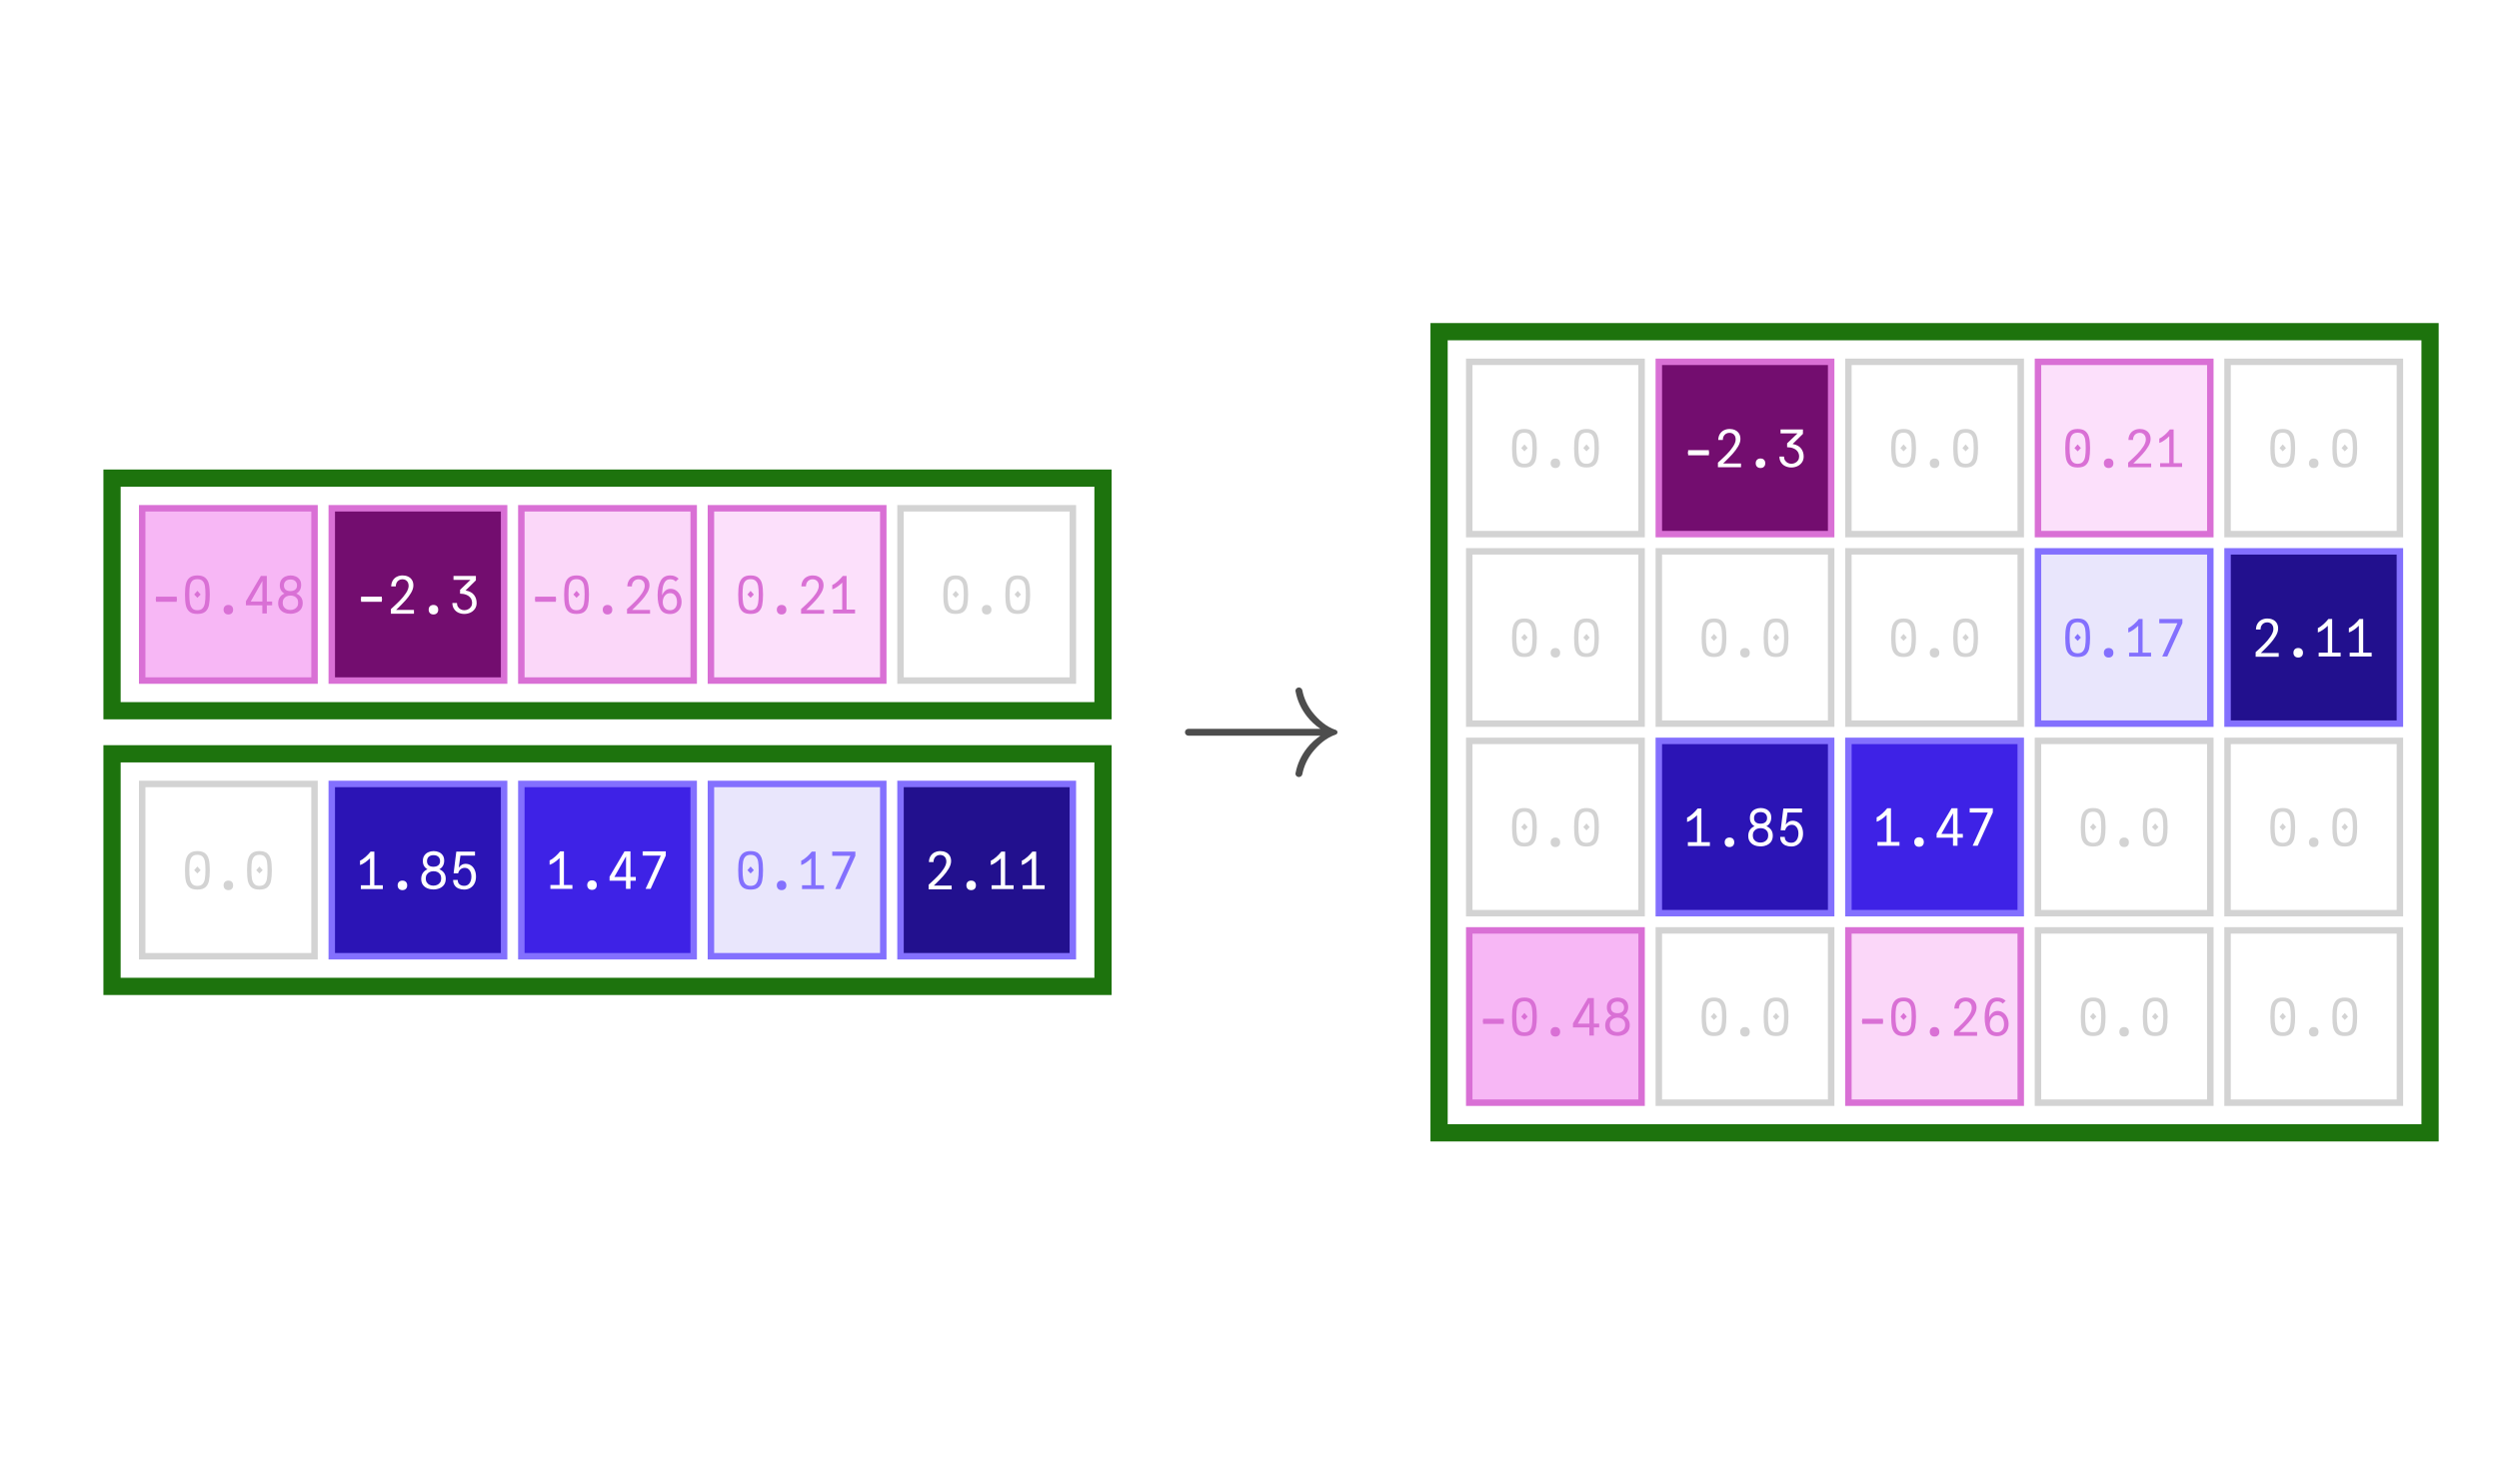
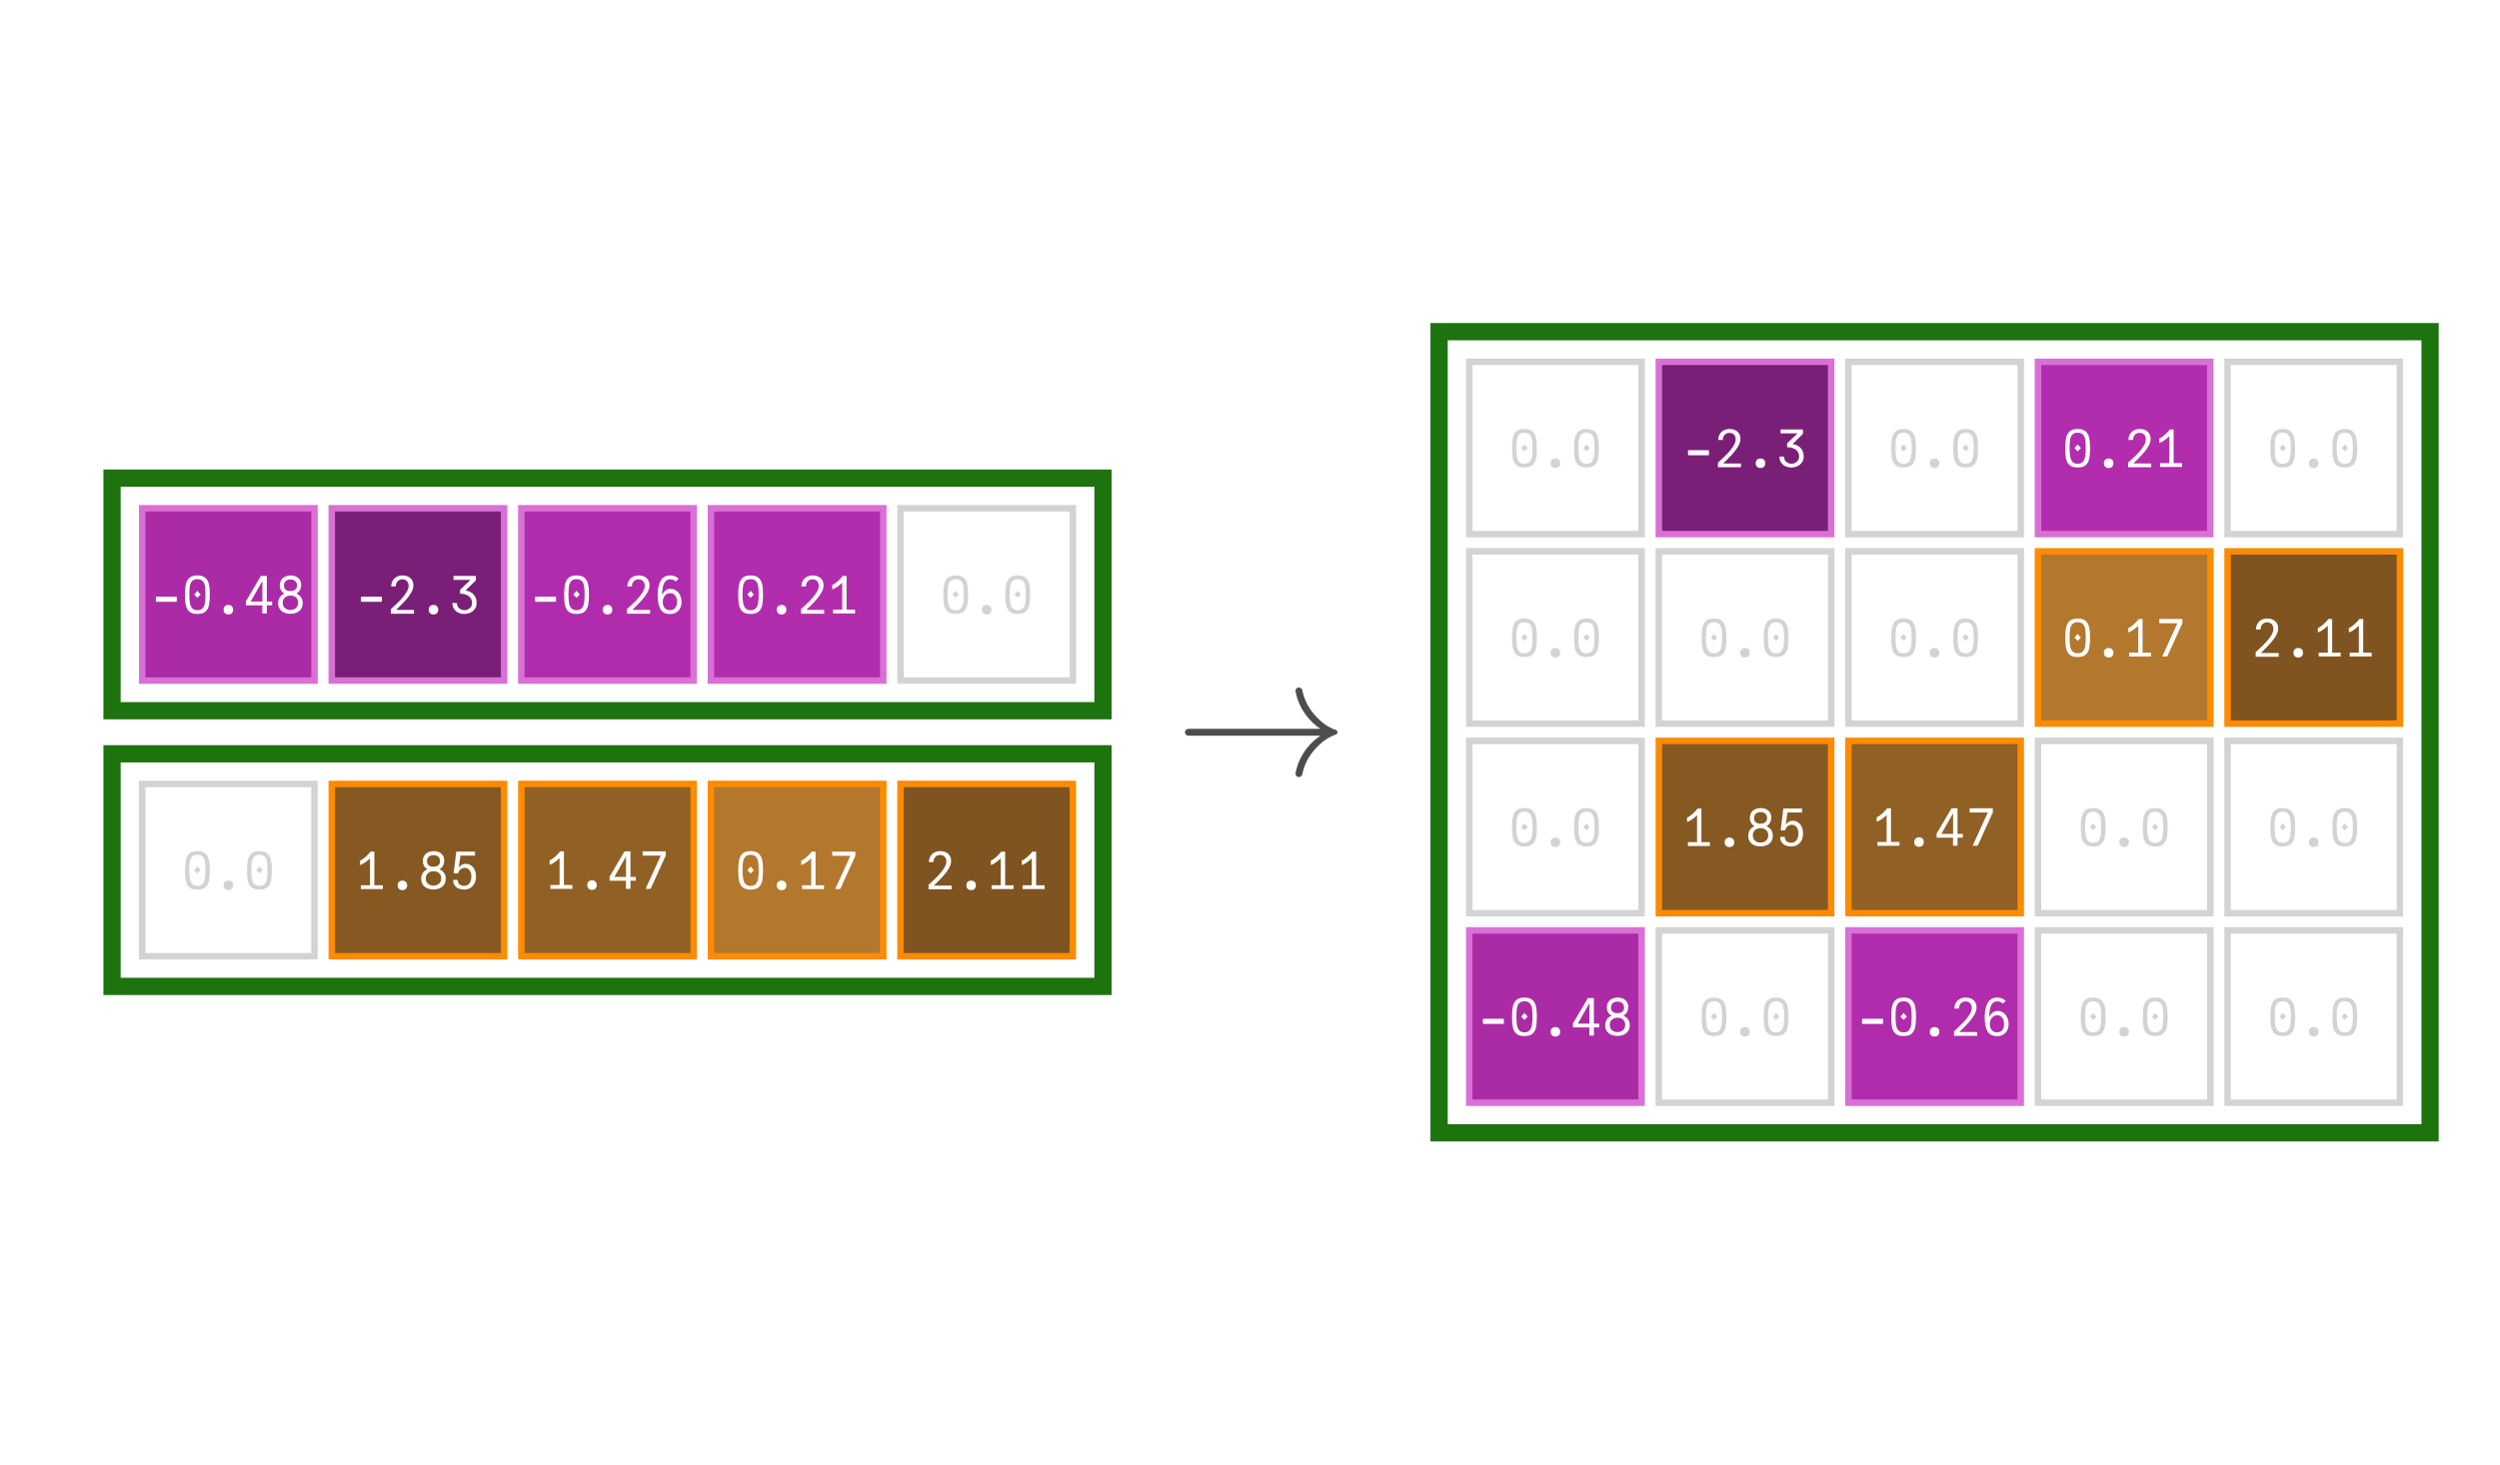
<svg xmlns="http://www.w3.org/2000/svg" xmlns:xlink="http://www.w3.org/1999/xlink" width="290" height="170" viewBox="0 0 290 170">
  <defs>
    <g>
      <g id="glyph-0-0">
        <path d="M 0.602 -1.492 L 0.566 -1.648 L 0.602 -1.805 L 0.602 -1.949 L 3.008 -1.949 L 3.008 -1.805 L 3.039 -1.648 L 3.008 -1.492 L 3.008 -1.352 L 0.602 -1.352 Z M 0.602 -1.492 " />
      </g>
      <g id="glyph-0-1">
        <path d="M 1.805 0.059 C 1.395 0.059 1.086 -0.027 0.879 -0.207 C 0.672 -0.387 0.535 -0.633 0.465 -0.945 C 0.398 -1.262 0.367 -1.68 0.367 -2.195 C 0.367 -2.688 0.402 -3.09 0.473 -3.402 C 0.543 -3.715 0.684 -3.961 0.891 -4.141 C 1.102 -4.32 1.406 -4.41 1.805 -4.41 C 2.207 -4.41 2.512 -4.32 2.719 -4.141 C 2.93 -3.961 3.07 -3.715 3.141 -3.402 C 3.211 -3.09 3.246 -2.688 3.246 -2.195 C 3.246 -1.68 3.211 -1.262 3.145 -0.945 C 3.078 -0.633 2.941 -0.387 2.734 -0.207 C 2.527 -0.027 2.215 0.059 1.805 0.059 Z M 1.434 -2.195 L 1.805 -2.621 L 2.18 -2.195 L 1.805 -1.812 Z M 1.805 -0.371 C 2.07 -0.371 2.27 -0.445 2.406 -0.594 C 2.543 -0.742 2.633 -0.949 2.676 -1.203 C 2.719 -1.461 2.742 -1.793 2.742 -2.195 C 2.742 -2.605 2.723 -2.93 2.68 -3.18 C 2.641 -3.426 2.551 -3.621 2.414 -3.762 C 2.277 -3.906 2.074 -3.977 1.805 -3.977 C 1.535 -3.977 1.332 -3.906 1.195 -3.762 C 1.059 -3.621 0.973 -3.426 0.93 -3.18 C 0.891 -2.934 0.871 -2.605 0.871 -2.195 C 0.871 -1.793 0.891 -1.461 0.938 -1.203 C 0.98 -0.945 1.07 -0.746 1.207 -0.594 C 1.344 -0.445 1.543 -0.371 1.805 -0.371 Z M 1.805 -0.371 " />
      </g>
      <g id="glyph-0-2">
        <path d="M 1.801 0.121 C 1.629 0.121 1.496 0.07 1.398 -0.027 C 1.297 -0.129 1.246 -0.262 1.246 -0.434 C 1.246 -0.605 1.297 -0.738 1.398 -0.836 C 1.496 -0.934 1.629 -0.984 1.801 -0.984 C 1.973 -0.984 2.105 -0.934 2.203 -0.836 C 2.301 -0.738 2.352 -0.605 2.352 -0.434 C 2.352 -0.262 2.305 -0.129 2.203 -0.027 C 2.105 0.07 1.973 0.121 1.801 0.121 Z M 1.801 0.121 " />
      </g>
      <g id="glyph-0-3">
        <path d="M 2.141 -0.938 L 0.238 -0.938 L 0.238 -1.414 L 1.973 -4.352 L 2.664 -4.352 L 2.664 -1.379 L 3.281 -1.379 L 3.281 -0.938 L 2.664 -0.938 L 2.664 0 L 2.141 0 Z M 2.148 -1.379 L 2.148 -3.77 L 0.793 -1.379 Z M 2.148 -1.379 " />
      </g>
      <g id="glyph-0-4">
        <path d="M 1.797 0.043 C 1.547 0.043 1.316 0 1.098 -0.09 C 0.883 -0.176 0.711 -0.309 0.578 -0.492 C 0.445 -0.676 0.379 -0.902 0.379 -1.176 C 0.379 -1.453 0.445 -1.688 0.578 -1.883 C 0.711 -2.074 0.891 -2.215 1.109 -2.301 C 0.941 -2.395 0.809 -2.523 0.711 -2.684 C 0.617 -2.844 0.57 -3.035 0.57 -3.258 C 0.57 -3.516 0.629 -3.73 0.75 -3.906 C 0.867 -4.078 1.023 -4.203 1.215 -4.285 C 1.406 -4.367 1.609 -4.41 1.828 -4.41 C 2.043 -4.41 2.242 -4.371 2.43 -4.289 C 2.613 -4.211 2.762 -4.086 2.879 -3.922 C 2.992 -3.754 3.047 -3.551 3.047 -3.305 C 3.047 -3.074 2.996 -2.875 2.898 -2.699 C 2.797 -2.523 2.656 -2.391 2.484 -2.305 C 2.715 -2.207 2.898 -2.066 3.031 -1.879 C 3.164 -1.695 3.227 -1.465 3.227 -1.195 C 3.227 -0.922 3.16 -0.691 3.031 -0.504 C 2.898 -0.32 2.723 -0.184 2.508 -0.094 C 2.289 -0.004 2.055 0.043 1.797 0.043 Z M 1.797 -0.398 C 1.961 -0.398 2.113 -0.43 2.25 -0.496 C 2.387 -0.559 2.496 -0.656 2.578 -0.781 C 2.66 -0.91 2.699 -1.066 2.699 -1.246 C 2.699 -1.43 2.66 -1.582 2.578 -1.707 C 2.496 -1.832 2.391 -1.922 2.258 -1.984 C 2.121 -2.047 1.973 -2.074 1.812 -2.074 C 1.645 -2.074 1.492 -2.043 1.355 -1.977 C 1.219 -1.914 1.109 -1.816 1.027 -1.691 C 0.945 -1.562 0.906 -1.41 0.906 -1.234 C 0.906 -1.055 0.945 -0.902 1.027 -0.777 C 1.105 -0.652 1.215 -0.555 1.348 -0.492 C 1.484 -0.43 1.633 -0.398 1.797 -0.398 Z M 1.797 -2.594 C 2.039 -2.594 2.227 -2.648 2.363 -2.766 C 2.5 -2.879 2.566 -3.039 2.566 -3.25 C 2.566 -3.457 2.5 -3.625 2.367 -3.75 C 2.234 -3.875 2.051 -3.938 1.809 -3.938 C 1.57 -3.938 1.387 -3.875 1.25 -3.75 C 1.117 -3.625 1.051 -3.453 1.051 -3.238 C 1.051 -3.035 1.113 -2.875 1.242 -2.762 C 1.371 -2.648 1.559 -2.594 1.797 -2.594 Z M 1.797 -2.594 " />
      </g>
      <g id="glyph-0-5">
        <path d="M 0.598 -0.629 C 0.934 -0.93 1.234 -1.215 1.496 -1.484 C 1.762 -1.75 1.996 -2.039 2.207 -2.352 C 2.414 -2.664 2.52 -2.949 2.52 -3.203 C 2.52 -3.359 2.488 -3.492 2.43 -3.609 C 2.367 -3.723 2.281 -3.812 2.176 -3.871 C 2.066 -3.934 1.945 -3.965 1.805 -3.965 C 1.652 -3.965 1.52 -3.93 1.402 -3.863 C 1.285 -3.793 1.191 -3.695 1.125 -3.57 C 1.059 -3.445 1.027 -3.297 1.027 -3.133 L 0.496 -3.133 C 0.504 -3.402 0.566 -3.637 0.684 -3.828 C 0.801 -4.02 0.961 -4.164 1.16 -4.262 C 1.359 -4.359 1.578 -4.41 1.824 -4.41 C 2.051 -4.41 2.258 -4.367 2.445 -4.281 C 2.637 -4.195 2.785 -4.066 2.902 -3.891 C 3.016 -3.715 3.07 -3.5 3.07 -3.246 C 3.07 -2.977 2.98 -2.688 2.797 -2.379 C 2.613 -2.07 2.398 -1.781 2.16 -1.52 C 1.922 -1.254 1.625 -0.953 1.277 -0.613 L 1.066 -0.406 L 3.137 -0.406 L 3.137 0.031 L 0.461 0.031 L 0.461 -0.504 Z M 0.598 -0.629 " />
      </g>
      <g id="glyph-0-6">
        <path d="M 0.926 -1.211 C 0.926 -1.043 0.965 -0.895 1.047 -0.766 C 1.129 -0.637 1.234 -0.539 1.363 -0.473 C 1.496 -0.406 1.633 -0.371 1.781 -0.371 C 1.938 -0.371 2.086 -0.406 2.223 -0.477 C 2.359 -0.543 2.473 -0.641 2.555 -0.77 C 2.641 -0.898 2.684 -1.043 2.684 -1.211 C 2.684 -1.438 2.621 -1.633 2.504 -1.797 C 2.383 -1.957 2.219 -2.082 2.008 -2.164 C 1.797 -2.25 1.559 -2.293 1.289 -2.293 L 1.289 -2.742 L 2.496 -3.898 L 0.527 -3.898 L 0.527 -4.352 L 3.125 -4.352 L 3.125 -3.84 L 1.926 -2.664 C 2.375 -2.586 2.703 -2.414 2.906 -2.148 C 3.109 -1.887 3.211 -1.574 3.211 -1.211 C 3.211 -0.945 3.141 -0.715 3.004 -0.523 C 2.867 -0.332 2.691 -0.184 2.469 -0.086 C 2.25 0.012 2.02 0.059 1.777 0.059 C 1.539 0.059 1.316 0.012 1.105 -0.082 C 0.895 -0.176 0.723 -0.316 0.594 -0.512 C 0.461 -0.703 0.395 -0.938 0.395 -1.211 Z M 0.926 -1.211 " />
      </g>
      <g id="glyph-0-7">
        <path d="M 1.859 0.07 C 1.32 0.07 0.945 -0.121 0.73 -0.512 C 0.52 -0.902 0.414 -1.438 0.414 -2.113 C 0.414 -2.789 0.527 -3.34 0.754 -3.77 C 0.98 -4.195 1.355 -4.41 1.879 -4.41 C 2.094 -4.41 2.281 -4.375 2.438 -4.305 C 2.598 -4.234 2.734 -4.141 2.855 -4.027 L 2.508 -3.707 C 2.363 -3.879 2.148 -3.965 1.867 -3.965 C 1.609 -3.965 1.41 -3.867 1.273 -3.672 C 1.137 -3.477 1.051 -3.246 1.004 -2.98 C 0.961 -2.715 0.938 -2.426 0.93 -2.113 C 1.039 -2.352 1.176 -2.535 1.34 -2.664 C 1.504 -2.793 1.695 -2.855 1.914 -2.855 C 2.16 -2.855 2.383 -2.785 2.578 -2.648 C 2.773 -2.508 2.926 -2.324 3.031 -2.09 C 3.137 -1.855 3.191 -1.605 3.191 -1.34 C 3.191 -1.066 3.137 -0.82 3.027 -0.605 C 2.914 -0.391 2.758 -0.227 2.555 -0.105 C 2.355 0.012 2.121 0.07 1.859 0.07 Z M 1.848 -0.371 C 2.113 -0.371 2.312 -0.457 2.453 -0.633 C 2.594 -0.805 2.664 -1.035 2.664 -1.324 C 2.664 -1.512 2.637 -1.688 2.578 -1.844 C 2.52 -2 2.43 -2.121 2.312 -2.215 C 2.191 -2.305 2.047 -2.352 1.871 -2.352 C 1.695 -2.352 1.543 -2.305 1.41 -2.211 C 1.281 -2.117 1.18 -1.992 1.113 -1.836 C 1.043 -1.68 1.008 -1.504 1.008 -1.312 C 1.008 -1.133 1.043 -0.969 1.109 -0.828 C 1.176 -0.684 1.273 -0.57 1.398 -0.492 C 1.527 -0.41 1.676 -0.371 1.848 -0.371 Z M 1.848 -0.371 " />
      </g>
      <g id="glyph-0-8">
        <path d="M 0.574 -0.445 L 1.637 -0.445 L 1.637 -3.57 C 1.477 -3.406 1.285 -3.25 1.059 -3.09 C 0.836 -2.934 0.645 -2.836 0.48 -2.789 L 0.48 -3.301 C 0.68 -3.383 0.898 -3.531 1.129 -3.742 C 1.363 -3.957 1.555 -4.156 1.703 -4.352 L 2.141 -4.352 L 2.141 -0.445 L 3.125 -0.445 L 3.125 0 L 0.574 0 Z M 0.574 -0.445 " />
      </g>
      <g id="glyph-0-9">
        <path d="M 1.77 0.055 C 1.531 0.055 1.316 0.016 1.121 -0.066 C 0.926 -0.145 0.773 -0.266 0.66 -0.434 C 0.543 -0.602 0.484 -0.809 0.484 -1.062 L 1.016 -1.062 C 1.016 -0.836 1.086 -0.664 1.227 -0.551 C 1.367 -0.438 1.547 -0.379 1.766 -0.379 C 1.945 -0.379 2.102 -0.426 2.227 -0.523 C 2.355 -0.621 2.449 -0.75 2.512 -0.914 C 2.574 -1.078 2.605 -1.262 2.605 -1.457 C 2.605 -1.641 2.574 -1.809 2.516 -1.965 C 2.457 -2.117 2.371 -2.238 2.254 -2.328 C 2.137 -2.422 1.992 -2.465 1.824 -2.465 C 1.641 -2.465 1.48 -2.41 1.344 -2.297 C 1.203 -2.18 1.113 -2.027 1.066 -1.828 L 0.539 -1.828 L 0.852 -4.352 L 3.02 -4.352 L 3.02 -3.887 L 1.332 -3.887 L 1.133 -2.488 C 1.242 -2.633 1.363 -2.742 1.488 -2.82 C 1.617 -2.895 1.762 -2.934 1.922 -2.934 C 2.172 -2.934 2.391 -2.867 2.574 -2.738 C 2.758 -2.605 2.898 -2.43 2.992 -2.203 C 3.09 -1.977 3.137 -1.723 3.137 -1.445 C 3.137 -1.152 3.082 -0.891 2.965 -0.664 C 2.852 -0.438 2.691 -0.262 2.484 -0.137 C 2.277 -0.008 2.039 0.055 1.77 0.055 Z M 1.77 0.055 " />
      </g>
      <g id="glyph-0-10">
        <path d="M 2.578 -3.859 L 0.477 -3.859 L 0.477 -4.352 L 3.16 -4.352 L 3.16 -3.863 L 1.402 0 L 0.82 0 Z M 2.578 -3.859 " />
      </g>
      <g id="glyph-1-0">
        <path d="M 18.859 -5 C 18.859 -5.121 18.781 -5.219 18.68 -5.262 C 17.539 -5.641 16.66 -6.441 15.941 -7.34 C 15.379 -8.059 14.961 -8.941 14.781 -9.879 C 14.738 -10.059 14.578 -10.199 14.379 -10.199 C 14.16 -10.199 13.98 -10.02 13.98 -9.801 C 13.98 -9.781 14 -9.738 14 -9.719 C 14.199 -8.66 14.66 -7.68 15.32 -6.84 C 15.762 -6.281 16.281 -5.801 16.879 -5.398 L 1.559 -5.398 C 1.34 -5.398 1.16 -5.219 1.16 -5 C 1.16 -4.781 1.34 -4.602 1.559 -4.602 L 16.879 -4.602 C 16.281 -4.199 15.762 -3.719 15.32 -3.16 C 14.66 -2.32 14.199 -1.34 14 -0.281 C 14 -0.262 13.98 -0.219 13.98 -0.199 C 13.98 0.02 14.16 0.199 14.379 0.199 C 14.578 0.199 14.738 0.059 14.781 -0.121 C 14.961 -1.059 15.379 -1.941 15.941 -2.66 C 16.66 -3.559 17.539 -4.359 18.68 -4.738 C 18.781 -4.781 18.859 -4.879 18.859 -5 Z M 18.859 -5 " />
      </g>
    </g>
  </defs>
  <rect x="-29" y="-17" width="348" height="204" fill="rgb(100%, 100%, 100%)" fill-opacity="1" />
-   <path fill-rule="nonzero" fill="rgb(96.869%, 71.824%, 95.924%)" fill-opacity="1" stroke-width="0.75" stroke-linecap="butt" stroke-linejoin="miter" stroke="rgb(85.156%, 43.75%, 83.594%)" stroke-opacity="1" stroke-miterlimit="10" d="M 16.5 79 L 16.5 59 L 36.5 59 L 36.5 79 Z M 16.5 79 " />
-   <g fill="rgb(85.156%, 43.75%, 83.594%)" fill-opacity="1">
+   <path fill-rule="nonzero" fill="rgb(66.991%, 16.748%, 65.095%)" fill-opacity="1" stroke-width="0.75" stroke-linecap="butt" stroke-linejoin="miter" stroke="rgb(85.156%, 43.75%, 83.594%)" stroke-opacity="1" stroke-miterlimit="10" d="M 16.5 79 L 16.5 59 L 36.5 59 L 36.5 79 Z M 16.5 79 " />
+   <g fill="rgb(100%, 100%, 100%)" fill-opacity="1">
    <use xlink:href="#glyph-0-0" x="17.5" y="71.205" />
    <use xlink:href="#glyph-0-1" x="21.1" y="71.205" />
    <use xlink:href="#glyph-0-2" x="24.7" y="71.205" />
    <use xlink:href="#glyph-0-3" x="28.3" y="71.205" />
    <use xlink:href="#glyph-0-4" x="31.9" y="71.205" />
  </g>
-   <path fill-rule="nonzero" fill="rgb(45%, 5%, 43.491%)" fill-opacity="1" stroke-width="0.75" stroke-linecap="butt" stroke-linejoin="miter" stroke="rgb(85.156%, 43.75%, 83.594%)" stroke-opacity="1" stroke-miterlimit="10" d="M 38.5 79 L 38.5 59 L 58.5 59 L 58.5 79 Z M 38.5 79 " />
+   <path fill-rule="nonzero" fill="rgb(48%, 12%, 46.642%)" fill-opacity="1" stroke-width="0.75" stroke-linecap="butt" stroke-linejoin="miter" stroke="rgb(85.156%, 43.75%, 83.594%)" stroke-opacity="1" stroke-miterlimit="10" d="M 38.5 79 L 38.5 59 L 58.5 59 L 58.5 79 Z M 38.5 79 " />
  <g fill="rgb(100%, 100%, 100%)" fill-opacity="1">
    <use xlink:href="#glyph-0-0" x="41.3" y="71.205" />
    <use xlink:href="#glyph-0-5" x="44.9" y="71.205" />
    <use xlink:href="#glyph-0-2" x="48.5" y="71.205" />
    <use xlink:href="#glyph-0-6" x="52.1" y="71.205" />
  </g>
-   <path fill-rule="nonzero" fill="rgb(98.275%, 84.471%, 97.754%)" fill-opacity="1" stroke-width="0.75" stroke-linecap="butt" stroke-linejoin="miter" stroke="rgb(85.156%, 43.75%, 83.594%)" stroke-opacity="1" stroke-miterlimit="10" d="M 60.5 79 L 60.5 59 L 80.5 59 L 80.5 79 Z M 60.5 79 " />
-   <g fill="rgb(85.156%, 43.75%, 83.594%)" fill-opacity="1">
+   <path fill-rule="nonzero" fill="rgb(69.239%, 17.31%, 67.28%)" fill-opacity="1" stroke-width="0.75" stroke-linecap="butt" stroke-linejoin="miter" stroke="rgb(85.156%, 43.75%, 83.594%)" stroke-opacity="1" stroke-miterlimit="10" d="M 60.5 79 L 60.5 59 L 80.5 59 L 80.5 79 Z M 60.5 79 " />
+   <g fill="rgb(100%, 100%, 100%)" fill-opacity="1">
    <use xlink:href="#glyph-0-0" x="61.5" y="71.205" />
    <use xlink:href="#glyph-0-1" x="65.1" y="71.205" />
    <use xlink:href="#glyph-0-2" x="68.7" y="71.205" />
    <use xlink:href="#glyph-0-5" x="72.3" y="71.205" />
    <use xlink:href="#glyph-0-7" x="75.9" y="71.205" />
  </g>
-   <path fill-rule="nonzero" fill="rgb(98.647%, 87.824%, 98.239%)" fill-opacity="1" stroke-width="0.75" stroke-linecap="butt" stroke-linejoin="miter" stroke="rgb(85.156%, 43.75%, 83.594%)" stroke-opacity="1" stroke-miterlimit="10" d="M 82.5 79 L 82.5 59 L 102.5 59 L 102.5 79 Z M 82.5 79 " />
-   <g fill="rgb(85.156%, 43.75%, 83.594%)" fill-opacity="1">
+   <path fill-rule="nonzero" fill="rgb(69.835%, 17.459%, 67.859%)" fill-opacity="1" stroke-width="0.75" stroke-linecap="butt" stroke-linejoin="miter" stroke="rgb(85.156%, 43.75%, 83.594%)" stroke-opacity="1" stroke-miterlimit="10" d="M 82.5 79 L 82.5 59 L 102.5 59 L 102.5 79 Z M 82.5 79 " />
+   <g fill="rgb(100%, 100%, 100%)" fill-opacity="1">
    <use xlink:href="#glyph-0-1" x="85.3" y="71.205" />
    <use xlink:href="#glyph-0-2" x="88.9" y="71.205" />
    <use xlink:href="#glyph-0-5" x="92.5" y="71.205" />
    <use xlink:href="#glyph-0-8" x="96.1" y="71.205" />
  </g>
  <path fill-rule="nonzero" fill="rgb(100%, 100%, 100%)" fill-opacity="1" stroke-width="0.75" stroke-linecap="butt" stroke-linejoin="miter" stroke="rgb(82.745%, 82.745%, 82.745%)" stroke-opacity="1" stroke-miterlimit="10" d="M 104.5 79 L 104.5 59 L 124.5 59 L 124.5 79 Z M 104.5 79 " />
  <g fill="rgb(82.745%, 82.745%, 82.745%)" fill-opacity="1">
    <use xlink:href="#glyph-0-1" x="109.1" y="71.205" />
    <use xlink:href="#glyph-0-2" x="112.7" y="71.205" />
    <use xlink:href="#glyph-0-1" x="116.3" y="71.205" />
  </g>
  <path fill="none" stroke-width="2" stroke-linecap="butt" stroke-linejoin="miter" stroke="rgb(11.353%, 45%, 5%)" stroke-opacity="1" stroke-miterlimit="10" d="M 13 82.5 L 13 55.5 L 128 55.5 L 128 82.5 Z M 13 82.5 " />
  <path fill-rule="nonzero" fill="rgb(100%, 100%, 100%)" fill-opacity="1" stroke-width="0.75" stroke-linecap="butt" stroke-linejoin="miter" stroke="rgb(82.745%, 82.745%, 82.745%)" stroke-opacity="1" stroke-miterlimit="10" d="M 16.5 111 L 16.5 91 L 36.5 91 L 36.5 111 Z M 16.5 111 " />
  <g fill="rgb(82.745%, 82.745%, 82.745%)" fill-opacity="1">
    <use xlink:href="#glyph-0-1" x="21.1" y="103.205" />
    <use xlink:href="#glyph-0-2" x="24.7" y="103.205" />
    <use xlink:href="#glyph-0-1" x="28.3" y="103.205" />
  </g>
-   <path fill-rule="nonzero" fill="rgb(16.729%, 7.895%, 71.059%)" fill-opacity="1" stroke-width="0.75" stroke-linecap="butt" stroke-linejoin="miter" stroke="rgb(51.562%, 43.75%, 99.609%)" stroke-opacity="1" stroke-miterlimit="10" d="M 38.5 111 L 38.5 91 L 58.5 91 L 58.5 111 Z M 38.5 111 " />
+   <path fill-rule="nonzero" fill="rgb(52.633%, 34.83%, 13.158%)" fill-opacity="1" stroke-width="0.75" stroke-linecap="butt" stroke-linejoin="miter" stroke="rgb(99.609%, 54.688%, 0%)" stroke-opacity="1" stroke-miterlimit="10" d="M 38.5 111 L 38.5 91 L 58.5 91 L 58.5 111 Z M 38.5 111 " />
  <g fill="rgb(100%, 100%, 100%)" fill-opacity="1">
    <use xlink:href="#glyph-0-8" x="41.3" y="103.205" />
    <use xlink:href="#glyph-0-2" x="44.9" y="103.205" />
    <use xlink:href="#glyph-0-4" x="48.5" y="103.205" />
    <use xlink:href="#glyph-0-9" x="52.1" y="103.205" />
  </g>
-   <path fill-rule="nonzero" fill="rgb(24.176%, 13.412%, 90.379%)" fill-opacity="1" stroke-width="0.75" stroke-linecap="butt" stroke-linejoin="miter" stroke="rgb(51.562%, 43.75%, 99.609%)" stroke-opacity="1" stroke-miterlimit="10" d="M 60.5 111 L 60.5 91 L 80.5 91 L 80.5 111 Z M 60.5 111 " />
+   <path fill-rule="nonzero" fill="rgb(56.607%, 37.46%, 14.152%)" fill-opacity="1" stroke-width="0.75" stroke-linecap="butt" stroke-linejoin="miter" stroke="rgb(99.609%, 54.688%, 0%)" stroke-opacity="1" stroke-miterlimit="10" d="M 60.5 111 L 60.5 91 L 80.5 91 L 80.5 111 Z M 60.5 111 " />
  <g fill="rgb(100%, 100%, 100%)" fill-opacity="1">
    <use xlink:href="#glyph-0-8" x="63.3" y="103.175" />
    <use xlink:href="#glyph-0-2" x="66.9" y="103.175" />
    <use xlink:href="#glyph-0-3" x="70.5" y="103.175" />
    <use xlink:href="#glyph-0-10" x="74.1" y="103.175" />
  </g>
-   <path fill-rule="nonzero" fill="rgb(91.243%, 90%, 98.889%)" fill-opacity="1" stroke-width="0.75" stroke-linecap="butt" stroke-linejoin="miter" stroke="rgb(51.562%, 43.75%, 99.609%)" stroke-opacity="1" stroke-miterlimit="10" d="M 82.5 111 L 82.5 91 L 102.5 91 L 102.5 111 Z M 82.5 111 " />
-   <g fill="rgb(51.562%, 43.75%, 99.609%)" fill-opacity="1">
+   <path fill-rule="nonzero" fill="rgb(70.222%, 46.471%, 17.556%)" fill-opacity="1" stroke-width="0.75" stroke-linecap="butt" stroke-linejoin="miter" stroke="rgb(99.609%, 54.688%, 0%)" stroke-opacity="1" stroke-miterlimit="10" d="M 82.5 111 L 82.5 91 L 102.5 91 L 102.5 111 Z M 82.5 111 " />
+   <g fill="rgb(100%, 100%, 100%)" fill-opacity="1">
    <use xlink:href="#glyph-0-1" x="85.3" y="103.205" />
    <use xlink:href="#glyph-0-2" x="88.9" y="103.205" />
    <use xlink:href="#glyph-0-8" x="92.5" y="103.205" />
    <use xlink:href="#glyph-0-10" x="96.1" y="103.205" />
  </g>
-   <path fill-rule="nonzero" fill="rgb(13.156%, 6.209%, 55.882%)" fill-opacity="1" stroke-width="0.75" stroke-linecap="butt" stroke-linejoin="miter" stroke="rgb(51.562%, 43.75%, 99.609%)" stroke-opacity="1" stroke-miterlimit="10" d="M 104.5 111 L 104.5 91 L 124.5 91 L 124.5 111 Z M 104.5 111 " />
+   <path fill-rule="nonzero" fill="rgb(49.935%, 33.045%, 12.484%)" fill-opacity="1" stroke-width="0.75" stroke-linecap="butt" stroke-linejoin="miter" stroke="rgb(99.609%, 54.688%, 0%)" stroke-opacity="1" stroke-miterlimit="10" d="M 104.5 111 L 104.5 91 L 124.5 91 L 124.5 111 Z M 104.5 111 " />
  <g fill="rgb(100%, 100%, 100%)" fill-opacity="1">
    <use xlink:href="#glyph-0-5" x="107.3" y="103.205" />
    <use xlink:href="#glyph-0-2" x="110.9" y="103.205" />
    <use xlink:href="#glyph-0-8" x="114.5" y="103.205" />
    <use xlink:href="#glyph-0-8" x="118.1" y="103.205" />
  </g>
  <path fill="none" stroke-width="2" stroke-linecap="butt" stroke-linejoin="miter" stroke="rgb(11.353%, 45%, 5%)" stroke-opacity="1" stroke-miterlimit="10" d="M 13 114.5 L 13 87.5 L 128 87.5 L 128 114.5 Z M 13 114.5 " />
  <g fill="rgb(30%, 30%, 30%)" fill-opacity="1">
    <use xlink:href="#glyph-1-0" x="136.35" y="90" />
  </g>
  <path fill-rule="nonzero" fill="rgb(100%, 100%, 100%)" fill-opacity="1" stroke-width="0.75" stroke-linecap="butt" stroke-linejoin="miter" stroke="rgb(82.745%, 82.745%, 82.745%)" stroke-opacity="1" stroke-miterlimit="10" d="M 170.5 62 L 170.5 42 L 190.5 42 L 190.5 62 Z M 170.5 62 " />
  <g fill="rgb(82.745%, 82.745%, 82.745%)" fill-opacity="1">
    <use xlink:href="#glyph-0-1" x="175.1" y="54.205" />
    <use xlink:href="#glyph-0-2" x="178.7" y="54.205" />
    <use xlink:href="#glyph-0-1" x="182.3" y="54.205" />
  </g>
-   <path fill-rule="nonzero" fill="rgb(45%, 5%, 43.491%)" fill-opacity="1" stroke-width="0.75" stroke-linecap="butt" stroke-linejoin="miter" stroke="rgb(85.156%, 43.75%, 83.594%)" stroke-opacity="1" stroke-miterlimit="10" d="M 192.5 62 L 192.5 42 L 212.5 42 L 212.5 62 Z M 192.5 62 " />
+   <path fill-rule="nonzero" fill="rgb(48%, 12%, 46.642%)" fill-opacity="1" stroke-width="0.75" stroke-linecap="butt" stroke-linejoin="miter" stroke="rgb(85.156%, 43.75%, 83.594%)" stroke-opacity="1" stroke-miterlimit="10" d="M 192.5 62 L 192.5 42 L 212.5 42 L 212.5 62 Z M 192.5 62 " />
  <g fill="rgb(100%, 100%, 100%)" fill-opacity="1">
    <use xlink:href="#glyph-0-0" x="195.3" y="54.205" />
    <use xlink:href="#glyph-0-5" x="198.9" y="54.205" />
    <use xlink:href="#glyph-0-2" x="202.5" y="54.205" />
    <use xlink:href="#glyph-0-6" x="206.1" y="54.205" />
  </g>
  <path fill-rule="nonzero" fill="rgb(100%, 100%, 100%)" fill-opacity="1" stroke-width="0.75" stroke-linecap="butt" stroke-linejoin="miter" stroke="rgb(82.745%, 82.745%, 82.745%)" stroke-opacity="1" stroke-miterlimit="10" d="M 214.5 62 L 214.5 42 L 234.5 42 L 234.5 62 Z M 214.5 62 " />
  <g fill="rgb(82.745%, 82.745%, 82.745%)" fill-opacity="1">
    <use xlink:href="#glyph-0-1" x="219.1" y="54.205" />
    <use xlink:href="#glyph-0-2" x="222.7" y="54.205" />
    <use xlink:href="#glyph-0-1" x="226.3" y="54.205" />
  </g>
-   <path fill-rule="nonzero" fill="rgb(98.647%, 87.824%, 98.239%)" fill-opacity="1" stroke-width="0.75" stroke-linecap="butt" stroke-linejoin="miter" stroke="rgb(85.156%, 43.75%, 83.594%)" stroke-opacity="1" stroke-miterlimit="10" d="M 236.5 62 L 236.5 42 L 256.5 42 L 256.5 62 Z M 236.5 62 " />
-   <g fill="rgb(85.156%, 43.75%, 83.594%)" fill-opacity="1">
+   <path fill-rule="nonzero" fill="rgb(69.835%, 17.459%, 67.859%)" fill-opacity="1" stroke-width="0.75" stroke-linecap="butt" stroke-linejoin="miter" stroke="rgb(85.156%, 43.75%, 83.594%)" stroke-opacity="1" stroke-miterlimit="10" d="M 236.5 62 L 236.5 42 L 256.5 42 L 256.5 62 Z M 236.5 62 " />
+   <g fill="rgb(100%, 100%, 100%)" fill-opacity="1">
    <use xlink:href="#glyph-0-1" x="239.3" y="54.205" />
    <use xlink:href="#glyph-0-2" x="242.9" y="54.205" />
    <use xlink:href="#glyph-0-5" x="246.5" y="54.205" />
    <use xlink:href="#glyph-0-8" x="250.1" y="54.205" />
  </g>
  <path fill-rule="nonzero" fill="rgb(100%, 100%, 100%)" fill-opacity="1" stroke-width="0.75" stroke-linecap="butt" stroke-linejoin="miter" stroke="rgb(82.745%, 82.745%, 82.745%)" stroke-opacity="1" stroke-miterlimit="10" d="M 258.5 62 L 258.5 42 L 278.5 42 L 278.5 62 Z M 258.5 62 " />
  <g fill="rgb(82.745%, 82.745%, 82.745%)" fill-opacity="1">
    <use xlink:href="#glyph-0-1" x="263.1" y="54.205" />
    <use xlink:href="#glyph-0-2" x="266.7" y="54.205" />
    <use xlink:href="#glyph-0-1" x="270.3" y="54.205" />
  </g>
  <path fill-rule="nonzero" fill="rgb(100%, 100%, 100%)" fill-opacity="1" stroke-width="0.75" stroke-linecap="butt" stroke-linejoin="miter" stroke="rgb(82.745%, 82.745%, 82.745%)" stroke-opacity="1" stroke-miterlimit="10" d="M 170.5 84 L 170.5 64 L 190.5 64 L 190.5 84 Z M 170.5 84 " />
  <g fill="rgb(82.745%, 82.745%, 82.745%)" fill-opacity="1">
    <use xlink:href="#glyph-0-1" x="175.1" y="76.205" />
    <use xlink:href="#glyph-0-2" x="178.7" y="76.205" />
    <use xlink:href="#glyph-0-1" x="182.3" y="76.205" />
  </g>
  <path fill-rule="nonzero" fill="rgb(100%, 100%, 100%)" fill-opacity="1" stroke-width="0.75" stroke-linecap="butt" stroke-linejoin="miter" stroke="rgb(82.745%, 82.745%, 82.745%)" stroke-opacity="1" stroke-miterlimit="10" d="M 192.5 84 L 192.5 64 L 212.5 64 L 212.5 84 Z M 192.5 84 " />
  <g fill="rgb(82.745%, 82.745%, 82.745%)" fill-opacity="1">
    <use xlink:href="#glyph-0-1" x="197.1" y="76.205" />
    <use xlink:href="#glyph-0-2" x="200.7" y="76.205" />
    <use xlink:href="#glyph-0-1" x="204.3" y="76.205" />
  </g>
  <path fill-rule="nonzero" fill="rgb(100%, 100%, 100%)" fill-opacity="1" stroke-width="0.75" stroke-linecap="butt" stroke-linejoin="miter" stroke="rgb(82.745%, 82.745%, 82.745%)" stroke-opacity="1" stroke-miterlimit="10" d="M 214.5 84 L 214.5 64 L 234.5 64 L 234.5 84 Z M 214.5 84 " />
  <g fill="rgb(82.745%, 82.745%, 82.745%)" fill-opacity="1">
    <use xlink:href="#glyph-0-1" x="219.1" y="76.205" />
    <use xlink:href="#glyph-0-2" x="222.7" y="76.205" />
    <use xlink:href="#glyph-0-1" x="226.3" y="76.205" />
  </g>
-   <path fill-rule="nonzero" fill="rgb(91.243%, 90%, 98.889%)" fill-opacity="1" stroke-width="0.75" stroke-linecap="butt" stroke-linejoin="miter" stroke="rgb(51.562%, 43.75%, 99.609%)" stroke-opacity="1" stroke-miterlimit="10" d="M 236.5 84 L 236.5 64 L 256.5 64 L 256.5 84 Z M 236.5 84 " />
-   <g fill="rgb(51.562%, 43.75%, 99.609%)" fill-opacity="1">
+   <path fill-rule="nonzero" fill="rgb(70.222%, 46.471%, 17.556%)" fill-opacity="1" stroke-width="0.75" stroke-linecap="butt" stroke-linejoin="miter" stroke="rgb(99.609%, 54.688%, 0%)" stroke-opacity="1" stroke-miterlimit="10" d="M 236.5 84 L 236.5 64 L 256.5 64 L 256.5 84 Z M 236.5 84 " />
+   <g fill="rgb(100%, 100%, 100%)" fill-opacity="1">
    <use xlink:href="#glyph-0-1" x="239.3" y="76.205" />
    <use xlink:href="#glyph-0-2" x="242.9" y="76.205" />
    <use xlink:href="#glyph-0-8" x="246.5" y="76.205" />
    <use xlink:href="#glyph-0-10" x="250.1" y="76.205" />
  </g>
-   <path fill-rule="nonzero" fill="rgb(13.156%, 6.209%, 55.882%)" fill-opacity="1" stroke-width="0.75" stroke-linecap="butt" stroke-linejoin="miter" stroke="rgb(51.562%, 43.75%, 99.609%)" stroke-opacity="1" stroke-miterlimit="10" d="M 258.5 84 L 258.5 64 L 278.5 64 L 278.5 84 Z M 258.5 84 " />
+   <path fill-rule="nonzero" fill="rgb(49.935%, 33.045%, 12.484%)" fill-opacity="1" stroke-width="0.75" stroke-linecap="butt" stroke-linejoin="miter" stroke="rgb(99.609%, 54.688%, 0%)" stroke-opacity="1" stroke-miterlimit="10" d="M 258.5 84 L 258.5 64 L 278.5 64 L 278.5 84 Z M 258.5 84 " />
  <g fill="rgb(100%, 100%, 100%)" fill-opacity="1">
    <use xlink:href="#glyph-0-5" x="261.3" y="76.205" />
    <use xlink:href="#glyph-0-2" x="264.9" y="76.205" />
    <use xlink:href="#glyph-0-8" x="268.5" y="76.205" />
    <use xlink:href="#glyph-0-8" x="272.1" y="76.205" />
  </g>
  <path fill-rule="nonzero" fill="rgb(100%, 100%, 100%)" fill-opacity="1" stroke-width="0.75" stroke-linecap="butt" stroke-linejoin="miter" stroke="rgb(82.745%, 82.745%, 82.745%)" stroke-opacity="1" stroke-miterlimit="10" d="M 170.5 106 L 170.5 86 L 190.5 86 L 190.5 106 Z M 170.5 106 " />
  <g fill="rgb(82.745%, 82.745%, 82.745%)" fill-opacity="1">
    <use xlink:href="#glyph-0-1" x="175.1" y="98.205" />
    <use xlink:href="#glyph-0-2" x="178.7" y="98.205" />
    <use xlink:href="#glyph-0-1" x="182.3" y="98.205" />
  </g>
-   <path fill-rule="nonzero" fill="rgb(16.729%, 7.895%, 71.059%)" fill-opacity="1" stroke-width="0.75" stroke-linecap="butt" stroke-linejoin="miter" stroke="rgb(51.562%, 43.75%, 99.609%)" stroke-opacity="1" stroke-miterlimit="10" d="M 192.5 106 L 192.5 86 L 212.5 86 L 212.5 106 Z M 192.5 106 " />
+   <path fill-rule="nonzero" fill="rgb(52.633%, 34.83%, 13.158%)" fill-opacity="1" stroke-width="0.75" stroke-linecap="butt" stroke-linejoin="miter" stroke="rgb(99.609%, 54.688%, 0%)" stroke-opacity="1" stroke-miterlimit="10" d="M 192.5 106 L 192.5 86 L 212.5 86 L 212.5 106 Z M 192.5 106 " />
  <g fill="rgb(100%, 100%, 100%)" fill-opacity="1">
    <use xlink:href="#glyph-0-8" x="195.3" y="98.205" />
    <use xlink:href="#glyph-0-2" x="198.9" y="98.205" />
    <use xlink:href="#glyph-0-4" x="202.5" y="98.205" />
    <use xlink:href="#glyph-0-9" x="206.1" y="98.205" />
  </g>
-   <path fill-rule="nonzero" fill="rgb(24.176%, 13.412%, 90.379%)" fill-opacity="1" stroke-width="0.75" stroke-linecap="butt" stroke-linejoin="miter" stroke="rgb(51.562%, 43.75%, 99.609%)" stroke-opacity="1" stroke-miterlimit="10" d="M 214.5 106 L 214.5 86 L 234.5 86 L 234.5 106 Z M 214.5 106 " />
+   <path fill-rule="nonzero" fill="rgb(56.607%, 37.46%, 14.152%)" fill-opacity="1" stroke-width="0.75" stroke-linecap="butt" stroke-linejoin="miter" stroke="rgb(99.609%, 54.688%, 0%)" stroke-opacity="1" stroke-miterlimit="10" d="M 214.5 106 L 214.5 86 L 234.5 86 L 234.5 106 Z M 214.5 106 " />
  <g fill="rgb(100%, 100%, 100%)" fill-opacity="1">
    <use xlink:href="#glyph-0-8" x="217.3" y="98.175" />
    <use xlink:href="#glyph-0-2" x="220.9" y="98.175" />
    <use xlink:href="#glyph-0-3" x="224.5" y="98.175" />
    <use xlink:href="#glyph-0-10" x="228.1" y="98.175" />
  </g>
  <path fill-rule="nonzero" fill="rgb(100%, 100%, 100%)" fill-opacity="1" stroke-width="0.75" stroke-linecap="butt" stroke-linejoin="miter" stroke="rgb(82.745%, 82.745%, 82.745%)" stroke-opacity="1" stroke-miterlimit="10" d="M 236.5 106 L 236.5 86 L 256.5 86 L 256.5 106 Z M 236.5 106 " />
  <g fill="rgb(82.745%, 82.745%, 82.745%)" fill-opacity="1">
    <use xlink:href="#glyph-0-1" x="241.1" y="98.205" />
    <use xlink:href="#glyph-0-2" x="244.7" y="98.205" />
    <use xlink:href="#glyph-0-1" x="248.3" y="98.205" />
  </g>
  <path fill-rule="nonzero" fill="rgb(100%, 100%, 100%)" fill-opacity="1" stroke-width="0.75" stroke-linecap="butt" stroke-linejoin="miter" stroke="rgb(82.745%, 82.745%, 82.745%)" stroke-opacity="1" stroke-miterlimit="10" d="M 258.5 106 L 258.5 86 L 278.5 86 L 278.5 106 Z M 258.5 106 " />
  <g fill="rgb(82.745%, 82.745%, 82.745%)" fill-opacity="1">
    <use xlink:href="#glyph-0-1" x="263.1" y="98.205" />
    <use xlink:href="#glyph-0-2" x="266.7" y="98.205" />
    <use xlink:href="#glyph-0-1" x="270.3" y="98.205" />
  </g>
-   <path fill-rule="nonzero" fill="rgb(96.869%, 71.824%, 95.924%)" fill-opacity="1" stroke-width="0.75" stroke-linecap="butt" stroke-linejoin="miter" stroke="rgb(85.156%, 43.75%, 83.594%)" stroke-opacity="1" stroke-miterlimit="10" d="M 170.5 128 L 170.5 108 L 190.5 108 L 190.5 128 Z M 170.5 128 " />
-   <g fill="rgb(85.156%, 43.75%, 83.594%)" fill-opacity="1">
+   <path fill-rule="nonzero" fill="rgb(66.991%, 16.748%, 65.095%)" fill-opacity="1" stroke-width="0.75" stroke-linecap="butt" stroke-linejoin="miter" stroke="rgb(85.156%, 43.75%, 83.594%)" stroke-opacity="1" stroke-miterlimit="10" d="M 170.5 128 L 170.5 108 L 190.5 108 L 190.5 128 Z M 170.5 128 " />
+   <g fill="rgb(100%, 100%, 100%)" fill-opacity="1">
    <use xlink:href="#glyph-0-0" x="171.5" y="120.205" />
    <use xlink:href="#glyph-0-1" x="175.1" y="120.205" />
    <use xlink:href="#glyph-0-2" x="178.7" y="120.205" />
    <use xlink:href="#glyph-0-3" x="182.3" y="120.205" />
    <use xlink:href="#glyph-0-4" x="185.9" y="120.205" />
  </g>
  <path fill-rule="nonzero" fill="rgb(100%, 100%, 100%)" fill-opacity="1" stroke-width="0.75" stroke-linecap="butt" stroke-linejoin="miter" stroke="rgb(82.745%, 82.745%, 82.745%)" stroke-opacity="1" stroke-miterlimit="10" d="M 192.5 128 L 192.5 108 L 212.5 108 L 212.5 128 Z M 192.5 128 " />
  <g fill="rgb(82.745%, 82.745%, 82.745%)" fill-opacity="1">
    <use xlink:href="#glyph-0-1" x="197.1" y="120.205" />
    <use xlink:href="#glyph-0-2" x="200.7" y="120.205" />
    <use xlink:href="#glyph-0-1" x="204.3" y="120.205" />
  </g>
-   <path fill-rule="nonzero" fill="rgb(98.275%, 84.471%, 97.754%)" fill-opacity="1" stroke-width="0.75" stroke-linecap="butt" stroke-linejoin="miter" stroke="rgb(85.156%, 43.75%, 83.594%)" stroke-opacity="1" stroke-miterlimit="10" d="M 214.5 128 L 214.5 108 L 234.5 108 L 234.5 128 Z M 214.5 128 " />
-   <g fill="rgb(85.156%, 43.75%, 83.594%)" fill-opacity="1">
+   <path fill-rule="nonzero" fill="rgb(69.239%, 17.31%, 67.28%)" fill-opacity="1" stroke-width="0.75" stroke-linecap="butt" stroke-linejoin="miter" stroke="rgb(85.156%, 43.75%, 83.594%)" stroke-opacity="1" stroke-miterlimit="10" d="M 214.5 128 L 214.5 108 L 234.5 108 L 234.5 128 Z M 214.5 128 " />
+   <g fill="rgb(100%, 100%, 100%)" fill-opacity="1">
    <use xlink:href="#glyph-0-0" x="215.5" y="120.205" />
    <use xlink:href="#glyph-0-1" x="219.1" y="120.205" />
    <use xlink:href="#glyph-0-2" x="222.7" y="120.205" />
    <use xlink:href="#glyph-0-5" x="226.3" y="120.205" />
    <use xlink:href="#glyph-0-7" x="229.9" y="120.205" />
  </g>
  <path fill-rule="nonzero" fill="rgb(100%, 100%, 100%)" fill-opacity="1" stroke-width="0.75" stroke-linecap="butt" stroke-linejoin="miter" stroke="rgb(82.745%, 82.745%, 82.745%)" stroke-opacity="1" stroke-miterlimit="10" d="M 236.5 128 L 236.5 108 L 256.5 108 L 256.5 128 Z M 236.5 128 " />
  <g fill="rgb(82.745%, 82.745%, 82.745%)" fill-opacity="1">
    <use xlink:href="#glyph-0-1" x="241.1" y="120.205" />
    <use xlink:href="#glyph-0-2" x="244.7" y="120.205" />
    <use xlink:href="#glyph-0-1" x="248.3" y="120.205" />
  </g>
  <path fill-rule="nonzero" fill="rgb(100%, 100%, 100%)" fill-opacity="1" stroke-width="0.75" stroke-linecap="butt" stroke-linejoin="miter" stroke="rgb(82.745%, 82.745%, 82.745%)" stroke-opacity="1" stroke-miterlimit="10" d="M 258.5 128 L 258.5 108 L 278.5 108 L 278.5 128 Z M 258.5 128 " />
  <g fill="rgb(82.745%, 82.745%, 82.745%)" fill-opacity="1">
    <use xlink:href="#glyph-0-1" x="263.1" y="120.205" />
    <use xlink:href="#glyph-0-2" x="266.7" y="120.205" />
    <use xlink:href="#glyph-0-1" x="270.3" y="120.205" />
  </g>
  <path fill="none" stroke-width="2" stroke-linecap="butt" stroke-linejoin="miter" stroke="rgb(11.353%, 45%, 5%)" stroke-opacity="1" stroke-miterlimit="10" d="M 167 131.5 L 167 38.5 L 282 38.5 L 282 131.5 Z M 167 131.5 " />
</svg>
